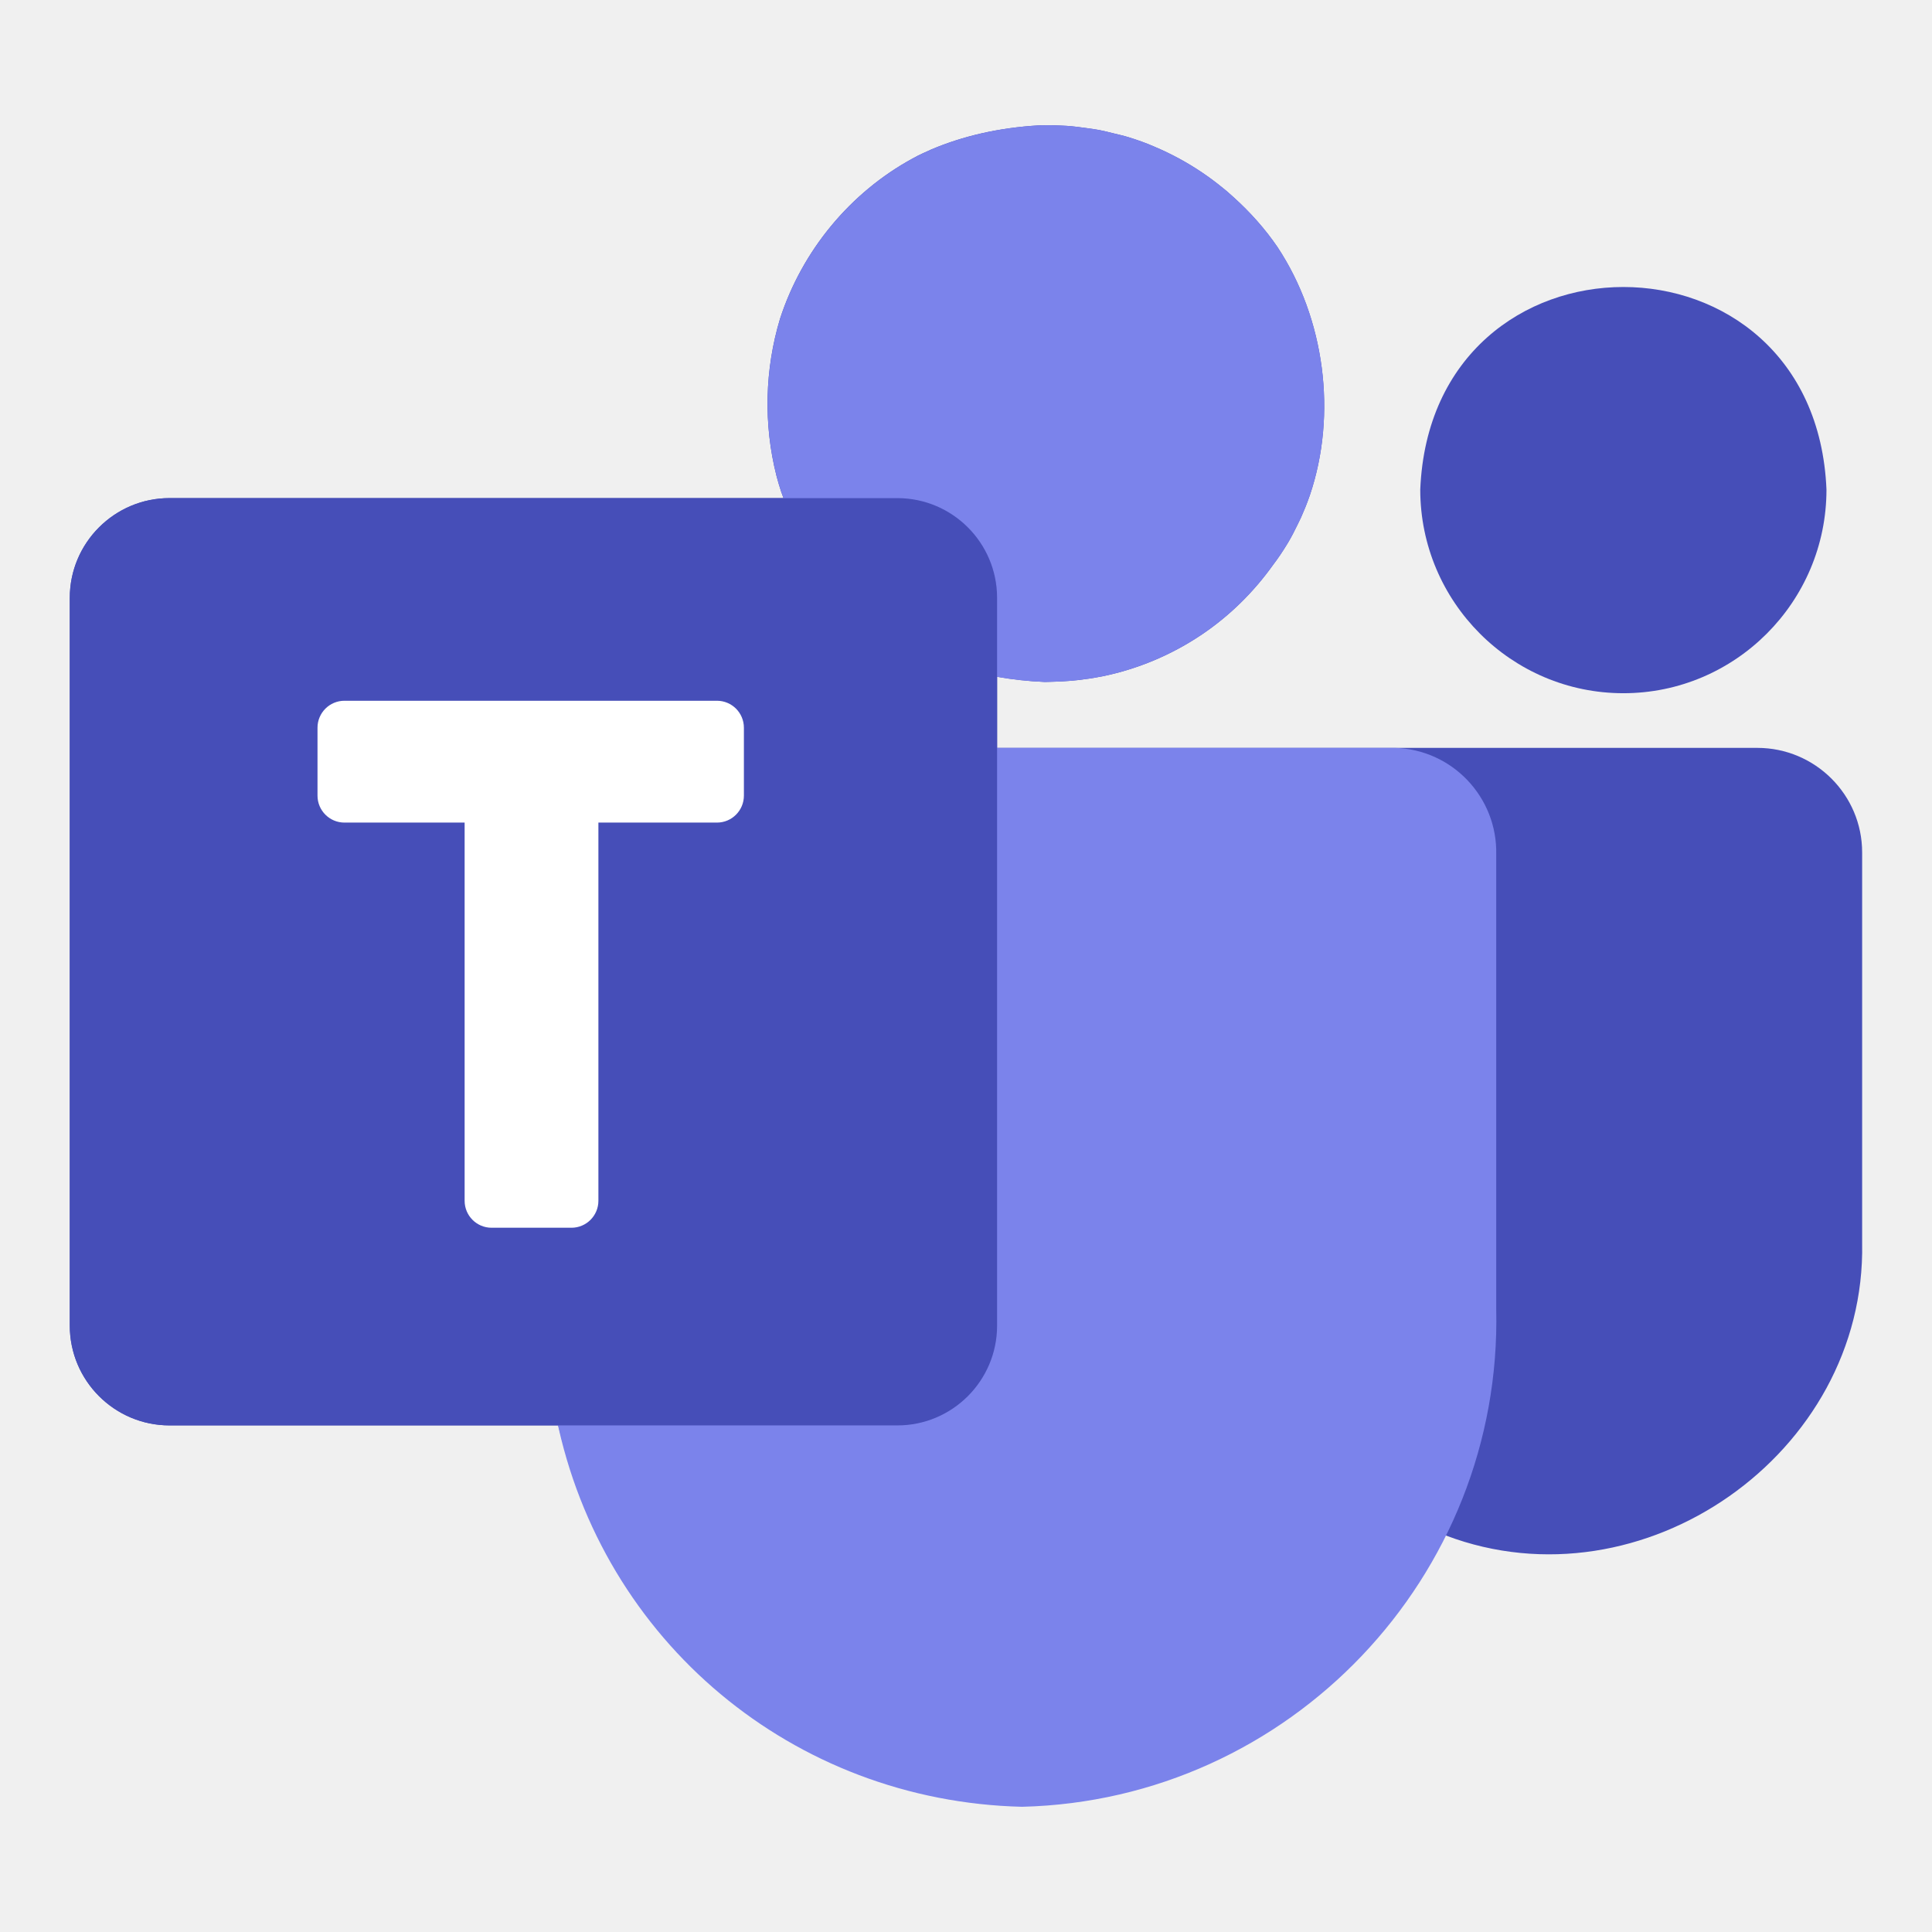
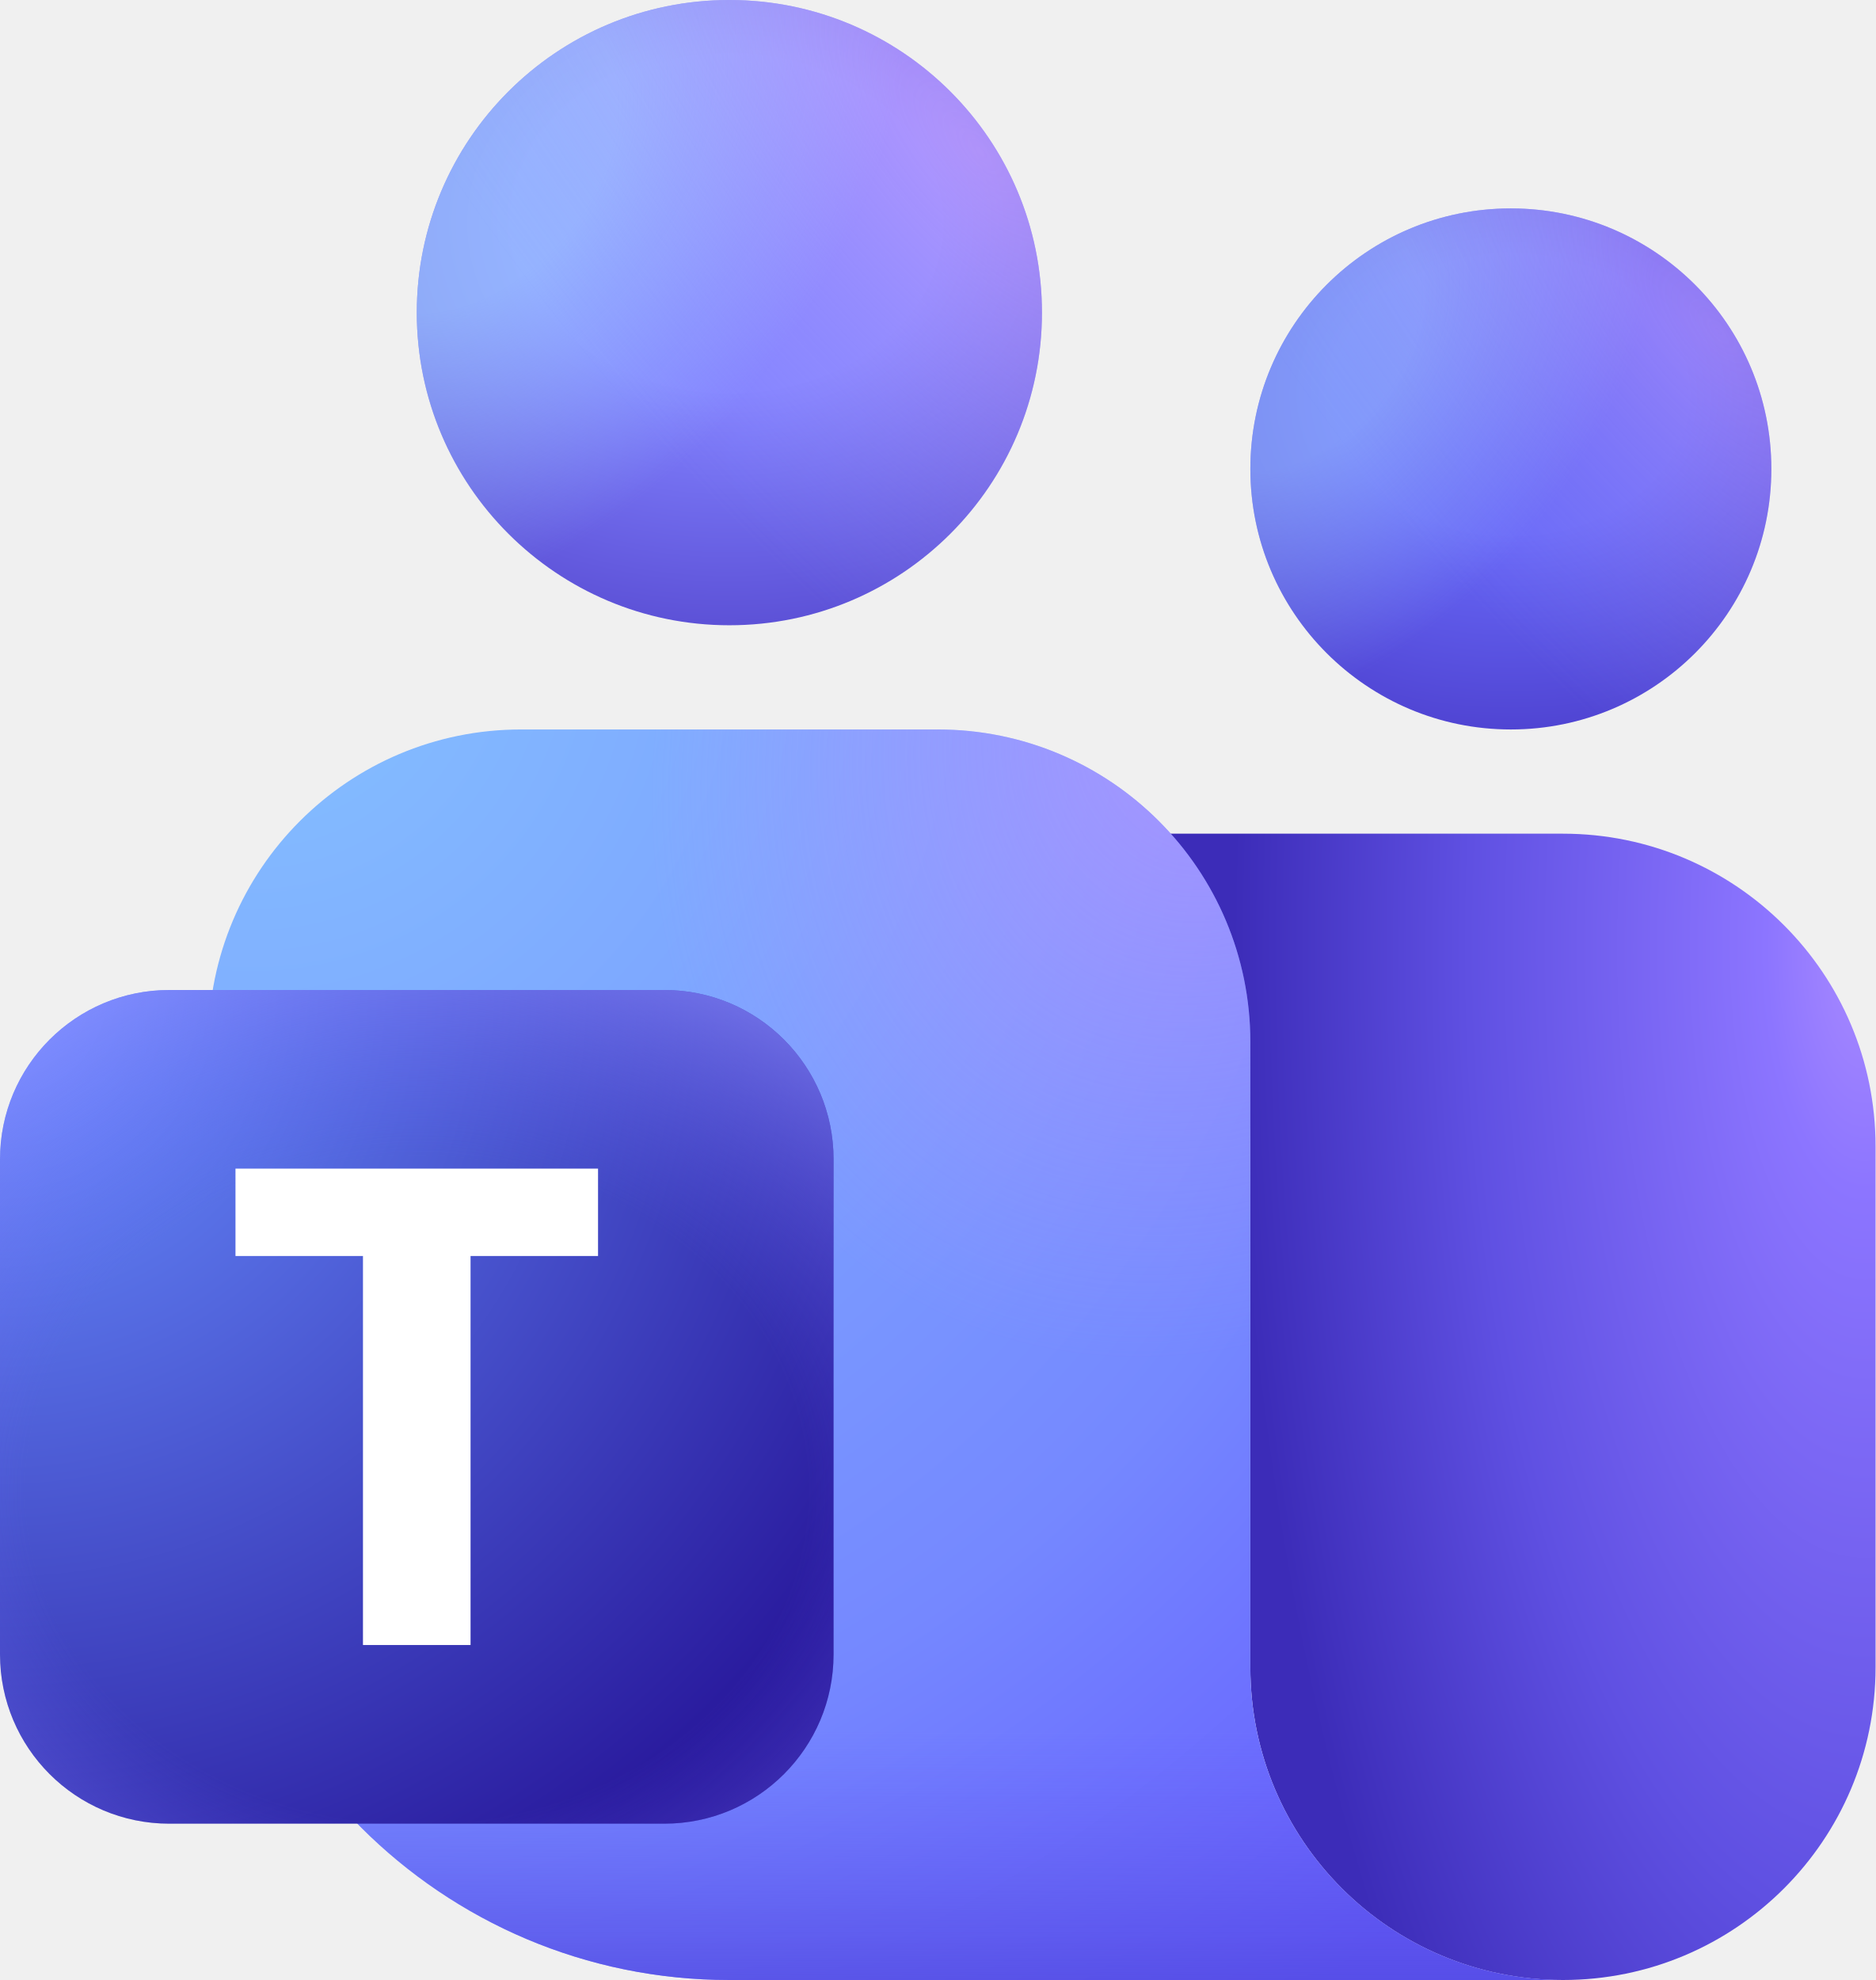
- <svg xmlns="http://www.w3.org/2000/svg" style="enable-background:new 0 0 100 100;" version="1.1" viewBox="0 0 100 100" xml:space="preserve">
-   <style type="text/css">
- 	.st0{fill:#FFFFFF;}
- 	.st1{fill:#F5BB41;}
- 	.st2{fill:#2167D1;}
- 	.st3{fill:#3D84F3;}
- 	.st4{fill:#4CA853;}
- 	.st5{fill:#398039;}
- 	.st6{fill:#D74F3F;}
- 	.st7{fill:#D43C89;}
- 	.st8{fill:#B2005F;}
- 	.st9{fill:none;stroke:#000000;stroke-width:3;stroke-linecap:round;stroke-linejoin:round;stroke-miterlimit:10;}
- 	
- 		.st10{fill-rule:evenodd;clip-rule:evenodd;fill:none;stroke:#000000;stroke-width:3;stroke-linecap:round;stroke-linejoin:round;stroke-miterlimit:10;}
- 	
- 		.st11{fill-rule:evenodd;clip-rule:evenodd;fill:none;stroke:#040404;stroke-width:3;stroke-linecap:round;stroke-linejoin:round;stroke-miterlimit:10;}
- 	.st12{fill-rule:evenodd;clip-rule:evenodd;}
- 	.st13{fill-rule:evenodd;clip-rule:evenodd;fill:#040404;}
- 	.st14{fill:url(#SVGID_1_);}
- 	.st15{fill:url(#SVGID_2_);}
- 	.st16{fill:url(#SVGID_3_);}
- 	.st17{fill:url(#SVGID_4_);}
- 	.st18{fill:url(#SVGID_5_);}
- 	.st19{fill:url(#SVGID_6_);}
- 	.st20{fill:url(#SVGID_7_);}
- 	.st21{fill:url(#SVGID_8_);}
- 	.st22{fill:url(#SVGID_9_);}
- 	.st23{fill:url(#SVGID_10_);}
- 	.st24{fill:url(#SVGID_11_);}
- 	.st25{fill:url(#SVGID_12_);}
- 	.st26{fill:url(#SVGID_13_);}
- 	.st27{fill:url(#SVGID_14_);}
- 	.st28{fill:url(#SVGID_15_);}
- 	.st29{fill:url(#SVGID_16_);}
- 	.st30{fill:url(#SVGID_17_);}
- 	.st31{fill:url(#SVGID_18_);}
- 	.st32{fill:url(#SVGID_19_);}
- 	.st33{fill:url(#SVGID_20_);}
- 	.st34{fill:url(#SVGID_21_);}
- 	.st35{fill:url(#SVGID_22_);}
- 	.st36{fill:url(#SVGID_23_);}
- 	.st37{fill:url(#SVGID_24_);}
- 	.st38{fill:url(#SVGID_25_);}
- 	.st39{fill:url(#SVGID_26_);}
- 	.st40{fill:url(#SVGID_27_);}
- 	.st41{fill:url(#SVGID_28_);}
- 	.st42{fill:url(#SVGID_29_);}
- 	.st43{fill:url(#SVGID_30_);}
- 	.st44{fill:url(#SVGID_31_);}
- 	.st45{fill:url(#SVGID_32_);}
- 	.st46{fill:url(#SVGID_33_);}
- 	.st47{fill:url(#SVGID_34_);}
- 	.st48{fill:url(#SVGID_35_);}
- 	.st49{fill:url(#SVGID_36_);}
- 	.st50{fill:url(#SVGID_37_);}
- 	.st51{fill:url(#SVGID_38_);}
- 	.st52{fill:url(#SVGID_39_);}
- 	.st53{fill:url(#SVGID_40_);}
- 	.st54{fill:url(#SVGID_41_);}
- 	.st55{fill:url(#SVGID_42_);}
- 	.st56{fill:url(#SVGID_43_);}
- 	.st57{fill:url(#SVGID_44_);}
- 	.st58{fill:url(#SVGID_45_);}
- 	.st59{fill:#040404;}
- 	.st60{fill:url(#SVGID_46_);}
- 	.st61{fill:url(#SVGID_47_);}
- 	.st62{fill:url(#SVGID_48_);}
- 	.st63{fill:url(#SVGID_49_);}
- 	.st64{fill:url(#SVGID_50_);}
- 	.st65{fill:url(#SVGID_51_);}
- 	.st66{fill:url(#SVGID_52_);}
- 	.st67{fill:url(#SVGID_53_);}
- 	.st68{fill:url(#SVGID_54_);}
- 	.st69{fill:url(#SVGID_55_);}
- 	.st70{fill:url(#SVGID_56_);}
- 	.st71{fill:url(#SVGID_57_);}
- 	.st72{fill:url(#SVGID_58_);}
- 	.st73{fill:url(#SVGID_59_);}
- 	.st74{fill:url(#SVGID_60_);}
- 	.st75{fill:url(#SVGID_61_);}
- 	.st76{fill:url(#SVGID_62_);}
- 	.st77{fill:none;stroke:#000000;stroke-width:3;stroke-miterlimit:10;}
- 	.st78{fill:none;stroke:#FFFFFF;stroke-miterlimit:10;}
- 	.st79{fill:#4BC9FF;}
- 	.st80{fill:#5500DD;}
- 	.st81{fill:#FF3A00;}
- 	.st82{fill:#E6162D;}
- 	.st83{fill:#F1F1F1;}
- 	.st84{fill:#FF9933;}
- 	.st85{fill:#B92B27;}
- 	.st86{fill:#00ACED;}
- 	.st87{fill:#BD2125;}
- 	.st88{fill:#1877F2;}
- 	.st89{fill:#6665D2;}
- 	.st90{fill:#CE3056;}
- 	.st91{fill:#5BB381;}
- 	.st92{fill:#61C3EC;}
- 	.st93{fill:#E4B34B;}
- 	.st94{fill:#181EF2;}
- 	.st95{fill:#FF0000;}
- 	.st96{fill:#FE466C;}
- 	.st97{fill:#FA4778;}
- 	.st98{fill:#FF7700;}
- 	.st99{fill-rule:evenodd;clip-rule:evenodd;fill:#1F6BF6;}
- 	.st100{fill:#520094;}
- 	.st101{fill:#4477E8;}
- 	.st102{fill:#3D1D1C;}
- 	.st103{fill:#FFE812;}
- 	.st104{fill:#344356;}
- 	.st105{fill:#00CC76;}
- 	.st106{fill-rule:evenodd;clip-rule:evenodd;fill:#345E90;}
- 	.st107{fill:#1F65D8;}
- 	.st108{fill:#EB3587;}
- 	.st109{fill-rule:evenodd;clip-rule:evenodd;fill:#603A88;}
- 	.st110{fill:#E3CE99;}
- 	.st111{fill:#783AF9;}
- 	.st112{fill:#FF515E;}
- 	.st113{fill:#FF4906;}
- 	.st114{fill:#503227;}
- 	.st115{fill:#4C7BD9;}
- 	.st116{fill:#69C9D0;}
- 	.st117{fill:#1B92D1;}
- 	.st118{fill:#EB4F4A;}
- 	.st119{fill:#513728;}
- 	.st120{fill:#FF6600;}
- 	.st121{fill-rule:evenodd;clip-rule:evenodd;fill:#B61438;}
- 	.st122{fill:#FFFC00;}
- 	.st123{fill:#141414;}
- 	.st124{fill:#94D137;}
- 	.st125{fill-rule:evenodd;clip-rule:evenodd;fill:#F1F1F1;}
- 	.st126{fill-rule:evenodd;clip-rule:evenodd;fill:#66E066;}
- 	.st127{fill:#2D8CFF;}
- 	.st128{fill:#F1A300;}
- 	.st129{fill:#4BA2F2;}
- 	.st130{fill:#1A5099;}
- 	.st131{fill:#EE6060;}
- 	.st132{fill-rule:evenodd;clip-rule:evenodd;fill:#F48120;}
- 	.st133{fill:#222222;}
- 	.st134{fill:url(#SVGID_63_);}
- 	.st135{fill:#0077B5;}
- 	.st136{fill:#FFCC00;}
- 	.st137{fill:#EB3352;}
- 	.st138{fill:#F9D265;}
- 	.st139{fill:#F5B955;}
- 	.st140{fill:#DD2A7B;}
- 	.st141{fill:#66E066;}
- 	.st142{fill:#EB4E00;}
- 	.st143{fill:#FFC794;}
- 	.st144{fill:#B5332A;}
- 	.st145{fill:#4E85EB;}
- 	.st146{fill:#58A45C;}
- 	.st147{fill:#F2BC42;}
- 	.st148{fill:#D85040;}
- 	.st149{fill:#464EB8;}
- 	.st150{fill:#7B83EB;}
- </style>
-   <g id="Layer_1" />
-   <g id="Layer_2">
-     <g>
-       <g>
-         <path class="st149" d="M84.025,35.881c5.797,0,10.513-4.729,10.513-10.54c-0.577-13.983-20.45-13.979-21.026,0     C73.512,31.152,78.229,35.881,84.025,35.881z" />
-         <path class="st149" d="M90.958,38.71H72.193h-0.036c-0.005,0-0.003,0-0.009,0c-1.123,0-15.805,0-20.538,0v-3.68     c0.784,0.139,1.605,0.232,2.467,0.268c0.093,0.001,0.186-0.006,0.279-0.007c0.358-0.006,0.713-0.023,1.063-0.053     c0.12-0.011,0.239-0.021,0.357-0.035c0.403-0.045,0.801-0.104,1.193-0.181c0.024-0.005,0.05-0.008,0.074-0.012     c1.858-0.379,3.61-1.12,5.167-2.17c1.44-0.971,2.687-2.203,3.693-3.615c0.26-0.341,0.497-0.697,0.718-1.061     c0.021-0.036,0.044-0.07,0.065-0.107c0.17-0.287,0.32-0.584,0.466-0.884c0.064-0.13,0.13-0.26,0.19-0.392     c0.154-0.345,0.296-0.696,0.421-1.053c0.011-0.03,0.022-0.059,0.032-0.088c1.427-4.208,0.774-9.156-1.676-12.856     c-0.648-0.949-1.417-1.806-2.268-2.574c-0.176-0.153-0.344-0.314-0.529-0.457c-0.714-0.588-1.485-1.109-2.304-1.552     c-0.41-0.222-0.831-0.425-1.263-0.607c-0.434-0.192-0.887-0.35-1.347-0.493c-0.264-0.081-0.538-0.141-0.808-0.207     c-0.239-0.058-0.475-0.121-0.717-0.166c-0.2-0.038-0.405-0.062-0.607-0.092c-0.352-0.05-0.704-0.096-1.06-0.121     c-0.122-0.009-0.245-0.012-0.368-0.018C54.486,6.479,54.123,6.48,53.76,6.49c-2.08,0.121-3.926,0.558-5.543,1.24     c-0.33,0.149-0.664,0.294-0.975,0.47C44,9.966,41.52,12.972,40.375,16.493c-0.794,2.629-0.862,5.468-0.187,8.129     c0.007,0.025,0.013,0.051,0.02,0.076c0.032,0.115,0.065,0.23,0.097,0.345c0.039,0.137,0.085,0.273,0.128,0.409     c0.039,0.11,0.08,0.219,0.121,0.329H8.774c-2.846,0-5.162,2.316-5.162,5.162v37.672c0,2.847,2.316,5.162,5.162,5.162h20.122     c0.026,0.118,0.059,0.232,0.087,0.349C31.753,85.025,41.446,92.733,52.9,93.011c9.503-0.231,17.666-5.721,21.753-13.592     c0.061,0.022,0.124,0.038,0.185,0.059c10.182,3.851,21.752-4.229,21.546-15.131V44.122C96.385,41.138,93.95,38.71,90.958,38.71z" />
-         <g>
-           <g>
-             <path class="st150" d="M77.444,44.232c0.069-2.971-2.287-5.448-5.251-5.521c-0.012,0-21.432,0-21.432,0       c-0.789,0-1.429,0.641-1.429,1.433v29.095c0,1.342-1.089,2.433-2.428,2.433H30.199c-0.429,0-0.836,0.194-1.107,0.527       c-0.271,0.334-0.379,0.772-0.292,1.194c2.367,11.561,12.248,19.837,24.1,20.126c13.856-0.34,24.866-11.914,24.544-25.767       L77.444,44.232z" />
-           </g>
-           <path class="st150" d="M54.077,35.298c0.093,0.001,0.186-0.006,0.279-0.007c0.358-0.005,0.713-0.023,1.064-0.053      c0.12-0.011,0.239-0.021,0.357-0.035c0.402-0.045,0.801-0.104,1.193-0.181c0.024-0.005,0.05-0.008,0.074-0.013      c1.858-0.379,3.61-1.12,5.167-2.17c1.441-0.971,2.687-2.203,3.694-3.615c0.26-0.341,0.497-0.697,0.718-1.061      c0.021-0.036,0.044-0.07,0.065-0.107c0.17-0.287,0.32-0.585,0.466-0.884c0.064-0.13,0.13-0.259,0.19-0.392      c0.154-0.345,0.297-0.696,0.421-1.053c0.011-0.03,0.022-0.059,0.032-0.088c1.427-4.208,0.774-9.157-1.676-12.856      c-0.648-0.949-1.417-1.806-2.268-2.574c-0.176-0.153-0.344-0.314-0.529-0.457c-0.714-0.588-1.485-1.109-2.304-1.552      c-0.41-0.222-0.831-0.425-1.263-0.607c-0.434-0.192-0.887-0.35-1.347-0.493c-0.264-0.081-0.538-0.14-0.808-0.207      c-0.239-0.058-0.475-0.121-0.717-0.166c-0.2-0.038-0.404-0.062-0.607-0.092c-0.352-0.05-0.704-0.096-1.06-0.121      c-0.122-0.009-0.245-0.012-0.367-0.018c-0.362-0.016-0.725-0.015-1.088-0.005c-2.08,0.121-3.926,0.557-5.543,1.24      c-0.33,0.149-0.664,0.294-0.975,0.47c-3.242,1.767-5.723,4.773-6.867,8.294c-0.794,2.629-0.862,5.468-0.187,8.129      c0.007,0.025,0.013,0.051,0.02,0.076c0.032,0.115,0.065,0.23,0.097,0.345c0.039,0.137,0.085,0.273,0.128,0.409      c0.06,0.171,0.123,0.34,0.187,0.51h-0.027C42.371,30.941,46.864,34.993,54.077,35.298z" />
-         </g>
-         <g>
-           <path class="st149" d="M46.448,25.783H8.774c-2.846,0-5.162,2.316-5.162,5.162v37.672c0,2.847,2.316,5.162,5.162,5.162h37.674      c2.846,0,5.161-2.316,5.161-5.162V30.945C51.61,28.099,49.295,25.783,46.448,25.783z" />
-           <path class="st0" d="M37.109,36.271h-19.28c-0.771,0-1.395,0.625-1.395,1.396l0,3.514c0,0.771,0.624,1.396,1.395,1.396h6.22      l0,19.575c0,0.771,0.624,1.396,1.395,1.396h4.134c0.771,0,1.395-0.625,1.395-1.396l0-19.575h6.136      c0.771,0,1.395-0.625,1.395-1.396l0-3.514C38.504,36.896,37.88,36.271,37.109,36.271z" />
-         </g>
-       </g>
-     </g>
-   </g>
+ <svg xmlns="http://www.w3.org/2000/svg" fill="none" viewBox="4 4 36 38">
+   <path fill="url(#a)" d="M22 20h12c3.314 0 6 2.686 6 6v10c0 3.314-2.686 6-6 6s-6-2.686-6-6V26c0-3.314-2.686-6-6-6" />
+   <path fill="url(#b)" d="M8 24c0-3.314 2.686-6 6-6h8c3.314 0 6 2.686 6 6v12c0 3.314 2.686 6 6 6l-16-0c-5.523 0-10-4.477-10-10z" />
+   <path fill="url(#c)" fill-opacity=".7" d="M8 24c0-3.314 2.686-6 6-6h8c3.314 0 6 2.686 6 6v12c0 3.314 2.686 6 6 6l-16-0c-5.523 0-10-4.477-10-10z" />
+   <path fill="url(#d)" fill-opacity=".7" d="M8 24c0-3.314 2.686-6 6-6h8c3.314 0 6 2.686 6 6v12c0 3.314 2.686 6 6 6l-16-0c-5.523 0-10-4.477-10-10z" />
+   <path fill="url(#e)" d="M33 18c2.761 0 5-2.239 5-5s-2.239-5-5-5-5 2.239-5 5 2.239 5 5 5" />
+   <path fill="url(#f)" fill-opacity=".46" d="M33 18c2.761 0 5-2.239 5-5s-2.239-5-5-5-5 2.239-5 5 2.239 5 5 5" />
+   <path fill="url(#g)" fill-opacity=".4" d="M33 18c2.761 0 5-2.239 5-5s-2.239-5-5-5-5 2.239-5 5 2.239 5 5 5" />
+   <path fill="url(#h)" d="M18 16c3.314 0 6-2.686 6-6 0-3.314-2.686-6-6-6s-6 2.686-6 6c0 3.314 2.686 6 6 6" />
+   <path fill="url(#i)" fill-opacity=".6" d="M18 16c3.314 0 6-2.686 6-6 0-3.314-2.686-6-6-6s-6 2.686-6 6c0 3.314 2.686 6 6 6" />
+   <path fill="url(#j)" fill-opacity=".5" d="M18 16c3.314 0 6-2.686 6-6 0-3.314-2.686-6-6-6s-6 2.686-6 6c0 3.314 2.686 6 6 6" />
+   <rect width="16" height="16" x="4" y="23" fill="url(#k)" rx="3.25" />
+   <rect width="16" height="16" x="4" y="23" fill="url(#l)" fill-opacity=".7" rx="3.25" />
+   <path fill="#fff" d="M15.479 28.105h-2.447v7.466h-2.065v-7.466H8.52v-1.677h6.959z" />
+   <defs>
+     <radialGradient id="a" cx="0" cy="0" r="1" gradientTransform="matrix(13.4784 0 0 33.2694 39.7967 22.1739)" gradientUnits="userSpaceOnUse">
+       <stop stop-color="#a98aff" />
+       <stop offset=".14" stop-color="#8c75ff" />
+       <stop offset=".565" stop-color="#5f50e2" />
+       <stop offset=".9" stop-color="#3c2cb8" />
+     </radialGradient>
+     <radialGradient id="b" cx="0" cy="0" r="1" gradientTransform="rotate(68.1539 -7.715661 14.71356)scale(32.752 33.1231)" gradientUnits="userSpaceOnUse">
+       <stop stop-color="#85c2ff" />
+       <stop offset=".69" stop-color="#7588ff" />
+       <stop offset="1" stop-color="#6459fe" />
+     </radialGradient>
+     <radialGradient id="d" cx="0" cy="0" r="1" gradientTransform="rotate(113.326 8.092853 17.64475)scale(19.2186 15.4273)" gradientUnits="userSpaceOnUse">
+       <stop stop-color="#bd96ff" />
+       <stop offset=".687" stop-color="#bd96ff" stop-opacity="0" />
+     </radialGradient>
+     <radialGradient id="e" cx="0" cy="0" r="1" gradientTransform="matrix(0 -10 12.6216 0 32.9999 11.5714)" gradientUnits="userSpaceOnUse">
+       <stop offset=".268" stop-color="#6868f7" />
+       <stop offset="1" stop-color="#3923b1" />
+     </radialGradient>
+     <radialGradient id="f" cx="0" cy="0" r="1" gradientTransform="rotate(40.0516 -.03068196 44.87291)scale(7.14629 10.3363)" gradientUnits="userSpaceOnUse">
+       <stop offset=".271" stop-color="#a1d3ff" />
+       <stop offset=".813" stop-color="#a1d3ff" stop-opacity="0" />
+     </radialGradient>
+     <radialGradient id="g" cx="0" cy="0" r="1" gradientTransform="rotate(-41.6581 32.118 -43.41948)scale(8.51275 20.8824)" gradientUnits="userSpaceOnUse">
+       <stop stop-color="#e3acfd" />
+       <stop offset=".816" stop-color="#9fa2ff" stop-opacity="0" />
+     </radialGradient>
+     <radialGradient id="h" cx="0" cy="0" r="1" gradientTransform="matrix(0 -12 15.146 0 17.9999 8.28571)" gradientUnits="userSpaceOnUse">
+       <stop offset=".268" stop-color="#8282ff" />
+       <stop offset="1" stop-color="#3923b1" />
+     </radialGradient>
+     <radialGradient id="i" cx="0" cy="0" r="1" gradientTransform="rotate(40.0516 -3.154651 21.41641)scale(8.57554 12.4035)" gradientUnits="userSpaceOnUse">
+       <stop offset=".271" stop-color="#a1d3ff" />
+       <stop offset=".813" stop-color="#a1d3ff" stop-opacity="0" />
+     </radialGradient>
+     <radialGradient id="j" cx="0" cy="0" r="1" gradientTransform="rotate(-41.6581 20.3818 -26.51566)scale(10.2153 25.0589)" gradientUnits="userSpaceOnUse">
+       <stop stop-color="#e3acfd" />
+       <stop offset=".816" stop-color="#9fa2ff" stop-opacity="0" />
+     </radialGradient>
+     <radialGradient id="k" cx="0" cy="0" r="1" gradientTransform="rotate(45 -25.76346 16.32843)scale(22.6274)" gradientUnits="userSpaceOnUse">
+       <stop offset=".047" stop-color="#688eff" />
+       <stop offset=".947" stop-color="#230f94" />
+     </radialGradient>
+     <radialGradient id="l" cx="0" cy="0" r="1" gradientTransform="matrix(0 11.2 -13.0702 0 12 32.6)" gradientUnits="userSpaceOnUse">
+       <stop offset=".571" stop-color="#6965f6" stop-opacity="0" />
+       <stop offset="1" stop-color="#8f8fff" />
+     </radialGradient>
+     <linearGradient id="c" x1="20.594" x2="20.594" y1="18" y2="42" gradientUnits="userSpaceOnUse">
+       <stop offset=".801" stop-color="#6864f6" stop-opacity="0" />
+       <stop offset="1" stop-color="#5149de" />
+     </linearGradient>
+   </defs>
</svg>
